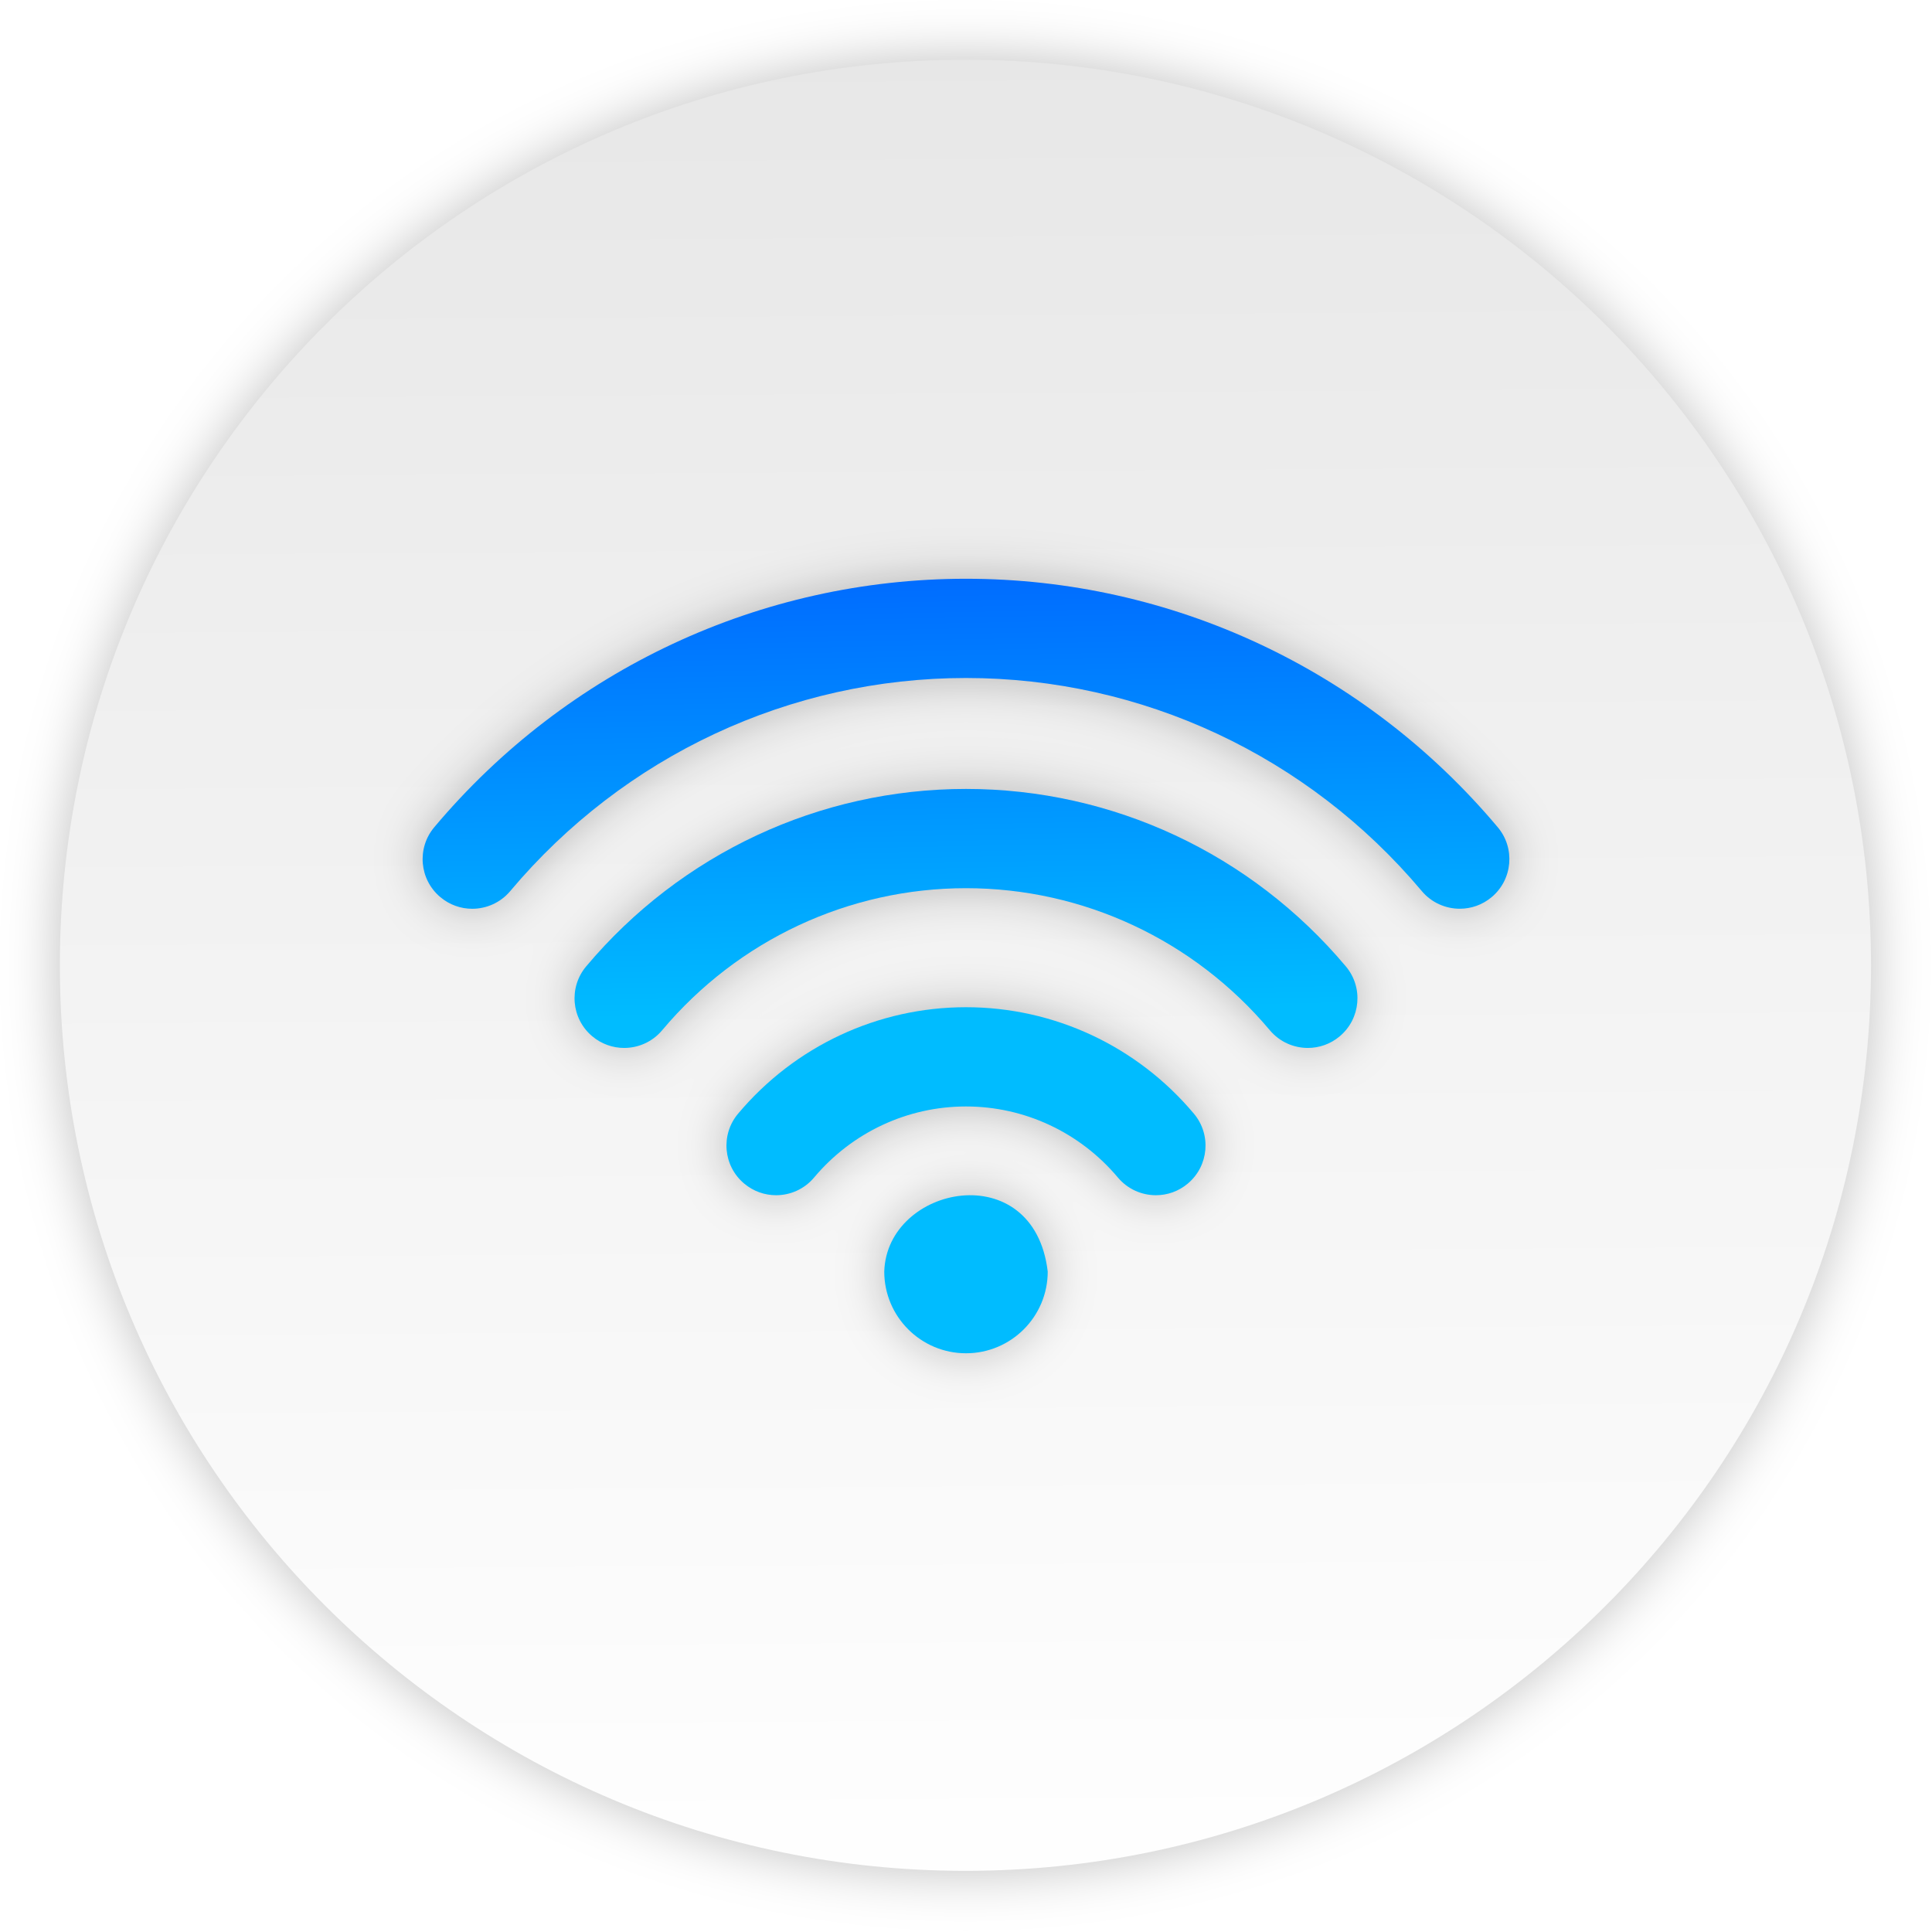
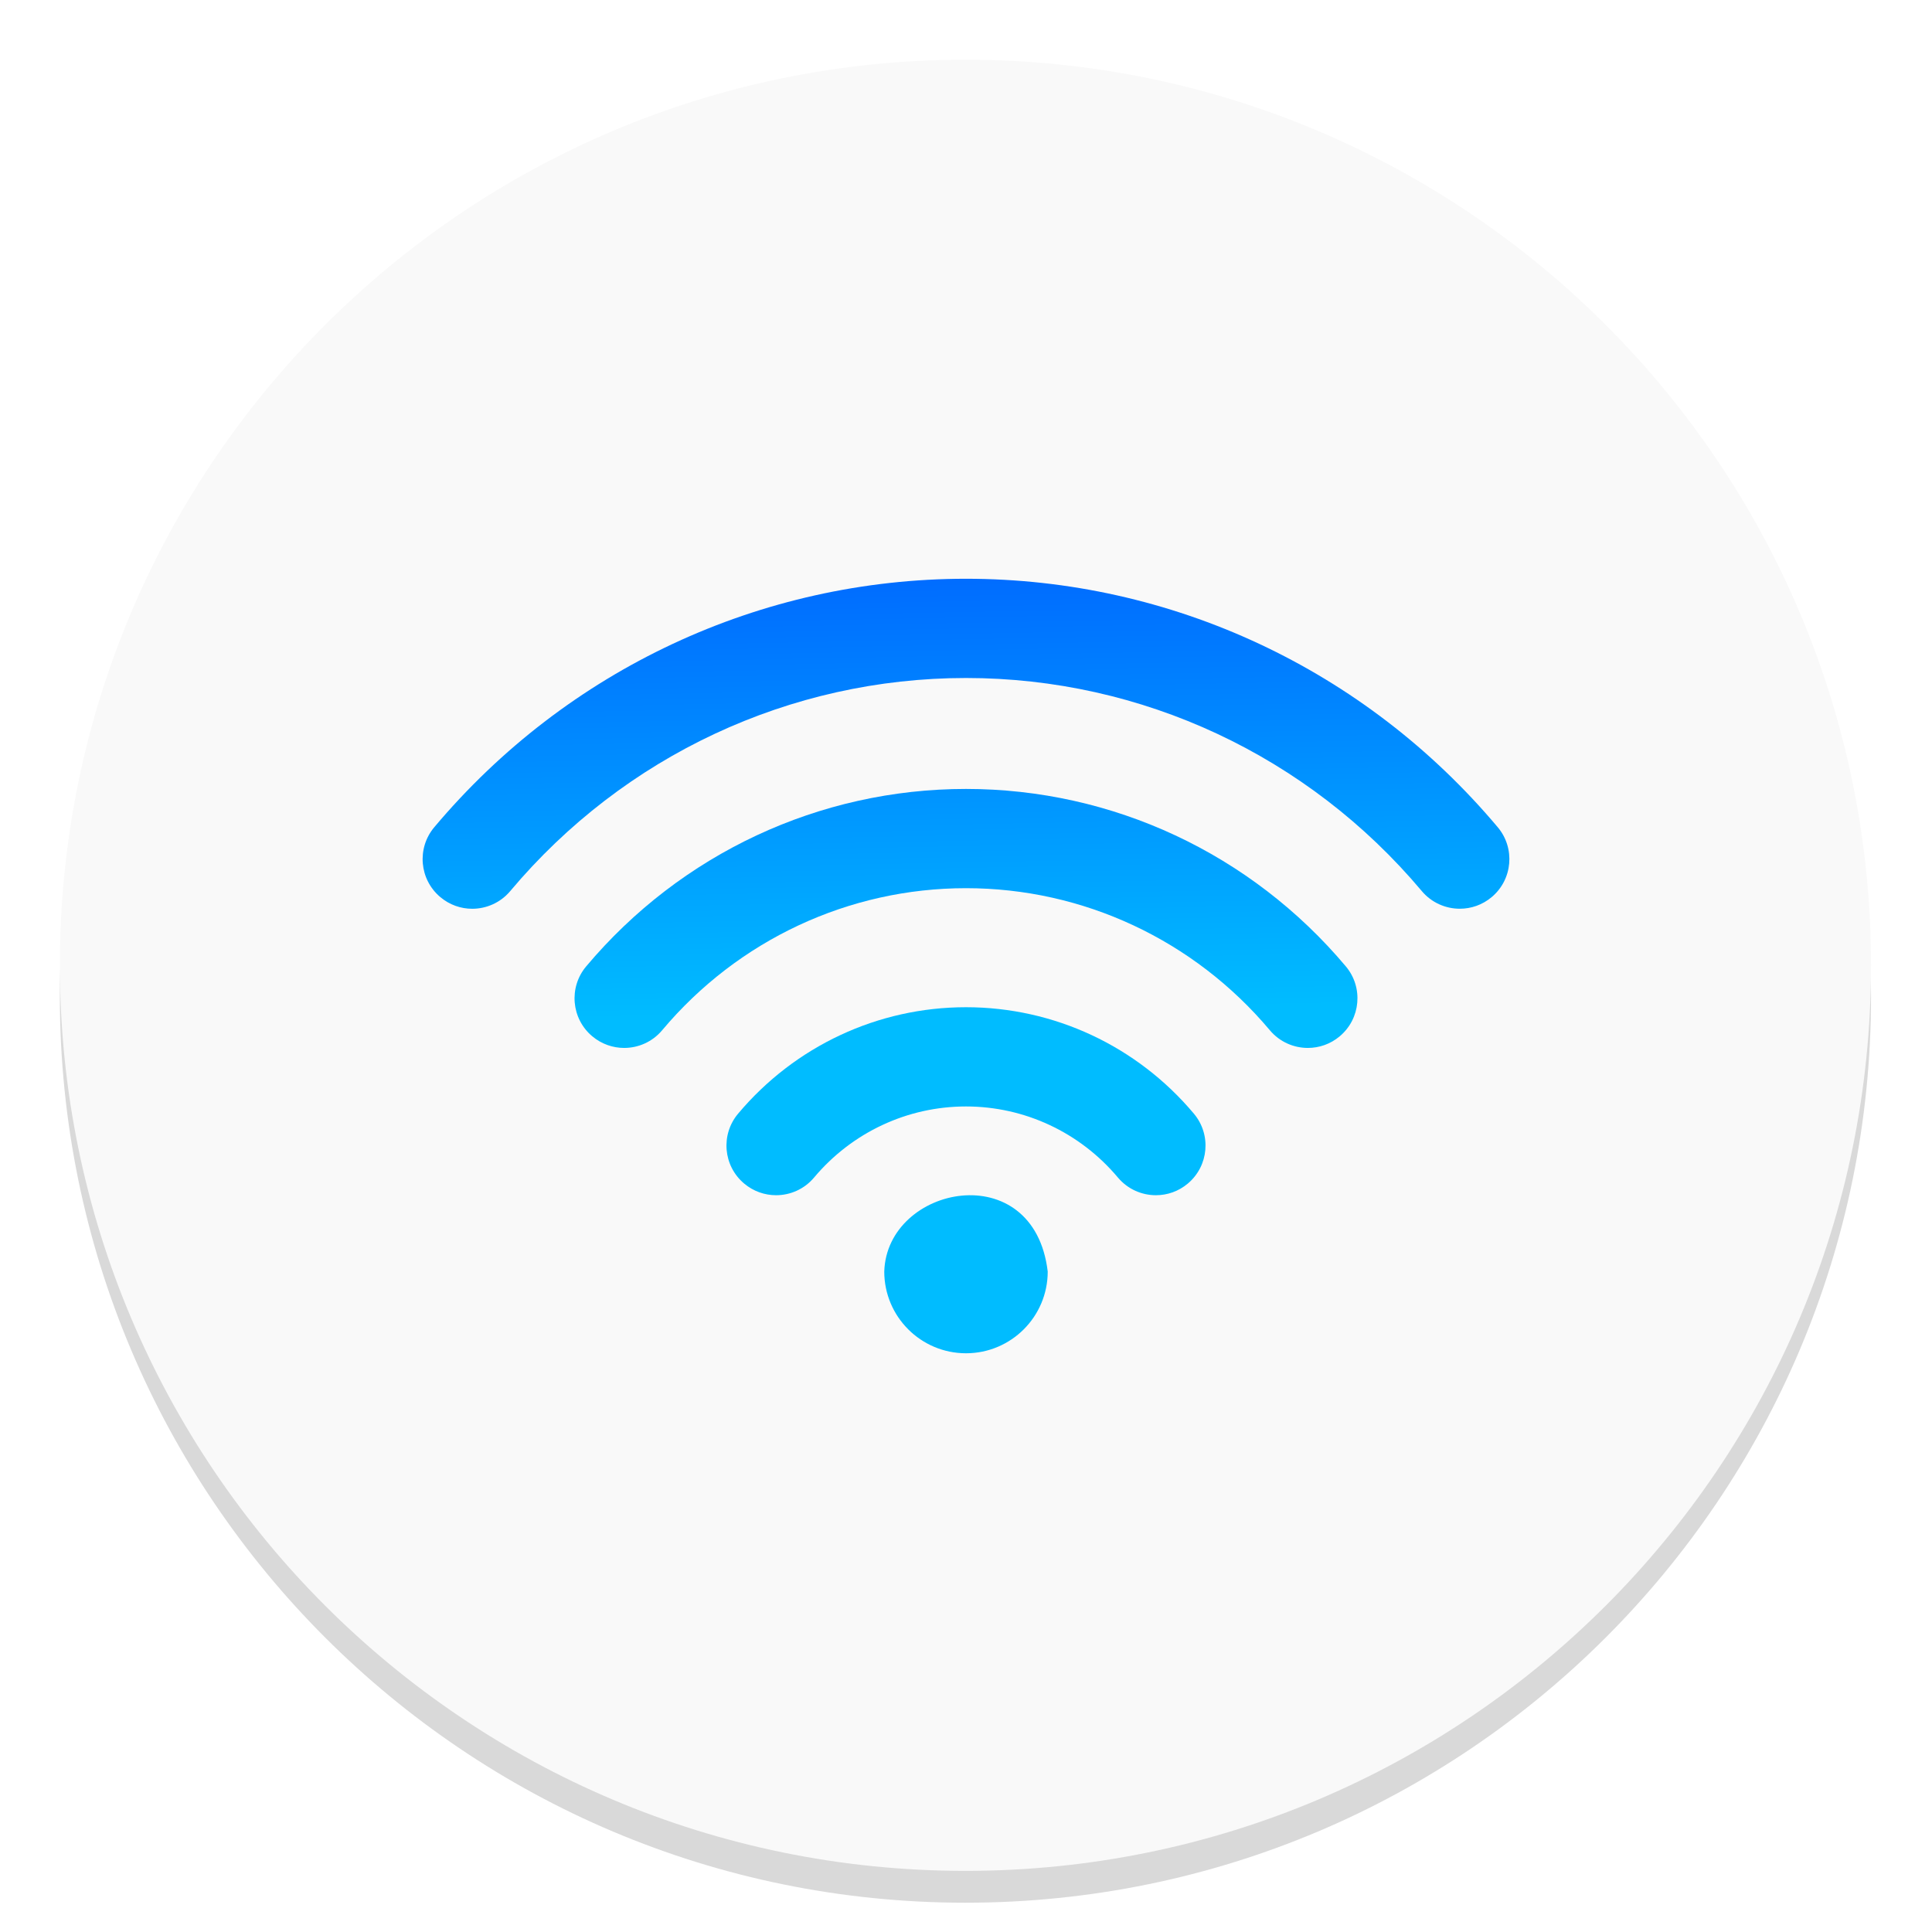
<svg xmlns="http://www.w3.org/2000/svg" width="64" height="64" version="1.1">
  <defs>
-     <linearGradient id="b" x1="408.25" x2="407.94" y1="547.6" y2="498.89" gradientTransform="matrix(1.3276 0 0 1.3276 -510.64 -663.52)" gradientUnits="userSpaceOnUse">
-       <stop stop-color="#fff" offset="0" />
-       <stop stop-color="#e6e6e6" offset="1" />
-     </linearGradient>
-     <filter id="d" x="-.059" y="-.061" width="1.118" height="1.122" color-interpolation-filters="sRGB">
-       <feGaussianBlur stdDeviation="10.562" />
-     </filter>
-     <filter id="c" x="-.036" y="-.036" width="1.072" height="1.072" color-interpolation-filters="sRGB">
-       <feGaussianBlur stdDeviation="0.89" />
-     </filter>
    <linearGradient id="a" x1="506.61" x2="516.39" y1="-2.309" y2="518.6" gradientUnits="userSpaceOnUse">
      <stop stop-color="#0012ff" offset="0" />
      <stop stop-color="#00bcff" offset="1" />
    </linearGradient>
-     <filter id="e" x="-.051" y="-.072" width="1.103" height="1.144" color-interpolation-filters="sRGB">
-       <feGaussianBlur stdDeviation="13.102" />
-     </filter>
  </defs>
-   <rect transform="matrix(1.0115 0 0 1.0115 -389.32 -489.92)" x="386.85" y="486.31" width="59.315" height="59.315" ry="29.657" filter="url(#c)" opacity=".25" />
-   <rect x="1.983" y="1.978" width="59.997" height="59.997" ry="29.998" fill="url(#b)" stroke-width="1.012" />
-   <g transform="matrix(.058825 0 0 .058825 1.6234 14.322)" filter="url(#e)" opacity=".25" stroke-width=".417">
-     <g stroke-width=".417">
-       <g stroke-width=".417">
-         <g transform="translate(973.09 -210.4)" stroke-width=".417">
-           <path d="m-456.7 534.13c-49.553 0-96.331 21.852-128.34 59.948-9.93 11.811-8.402 29.434 3.428 39.363 5.234 4.396 11.605 6.557 17.958 6.557 7.973 0 15.891-3.39 21.405-9.966 21.368-25.429 52.552-40.016 85.544-40.016s64.177 14.587 85.544 40.016c5.533 6.595 13.45 9.966 21.405 9.966 6.353 0 12.724-2.142 17.958-6.557 11.83-9.93 13.357-27.553 3.428-39.363-32.005-38.096-78.783-59.948-128.34-59.948z" />
-           <path d="m-456.71 411.21c-82.545 0-160.49 36.419-213.88 99.926-9.929 11.811-8.402 29.434 3.428 39.363 5.234 4.396 11.605 6.558 17.958 6.558 7.973 0 15.891-3.391 21.405-9.967 42.716-50.838 105.09-79.993 171.09-79.993s128.37 29.155 171.11 79.993c5.533 6.595 13.45 9.967 21.404 9.967 6.353 0 12.724-2.143 17.959-6.558 11.829-9.929 13.356-27.57 3.428-39.363-53.41-63.506-131.35-99.926-213.9-99.926z" />
-           <path d="m-157.26 432.77c-74.739-88.935-183.89-139.92-299.44-139.92s-224.69 50.988-299.44 139.92c-9.93 11.811-8.402 29.434 3.428 39.363 5.234 4.396 11.587 6.558 17.939 6.558 7.973 0 15.891-3.391 21.423-9.967 64.084-76.248 157.64-119.99 256.65-119.99s192.57 43.741 256.65 119.97c5.533 6.576 13.45 9.967 21.424 9.967 6.353 0 12.724-2.143 17.958-6.558 11.811-9.912 13.34-27.553 3.41-39.345z" />
-           <path d="m-502.73 682.98c0 25.406 20.62 46.025 46.025 46.025 25.405 0 46.025-20.619 46.025-46.025-7.776-65.326-90.569-48.667-92.049 0z" />
-         </g>
-       </g>
-     </g>
-   </g>
+   <rect x="1.983" y="3.033" width="59.997" height="59.997" ry="29.998" opacity=".15" stroke-width="1.012" />
+   <rect x="1.983" y="1.978" width="59.997" height="59.997" ry="29.998" fill="#f9f9f9" stroke-width="1.012" />
  <g transform="matrix(.058825 0 0 .058825 1.6234 14.322)" fill="url(#a)" stroke-width=".417">
    <g fill="url(#a)" stroke-width=".417">
      <g fill="url(#a)" stroke-width=".417">
        <g transform="translate(973.09 -210.4)" fill="url(#a)" stroke-width=".417">
          <path d="m-456.7 534.13c-49.553 0-96.331 21.852-128.34 59.948-9.93 11.811-8.402 29.434 3.428 39.363 5.234 4.396 11.605 6.557 17.958 6.557 7.973 0 15.891-3.39 21.405-9.966 21.368-25.429 52.552-40.016 85.544-40.016s64.177 14.587 85.544 40.016c5.533 6.595 13.45 9.966 21.405 9.966 6.353 0 12.724-2.142 17.958-6.557 11.83-9.93 13.357-27.553 3.428-39.363-32.005-38.096-78.783-59.948-128.34-59.948z" />
          <path d="m-456.71 411.21c-82.545 0-160.49 36.419-213.88 99.926-9.929 11.811-8.402 29.434 3.428 39.363 5.234 4.396 11.605 6.558 17.958 6.558 7.973 0 15.891-3.391 21.405-9.967 42.716-50.838 105.09-79.993 171.09-79.993s128.37 29.155 171.11 79.993c5.533 6.595 13.45 9.967 21.404 9.967 6.353 0 12.724-2.143 17.959-6.558 11.829-9.929 13.356-27.57 3.428-39.363-53.41-63.506-131.35-99.926-213.9-99.926z" />
          <path d="m-157.26 432.77c-74.739-88.935-183.89-139.92-299.44-139.92s-224.69 50.988-299.44 139.92c-9.93 11.811-8.402 29.434 3.428 39.363 5.234 4.396 11.587 6.558 17.939 6.558 7.973 0 15.891-3.391 21.423-9.967 64.084-76.248 157.64-119.99 256.65-119.99s192.57 43.741 256.65 119.97c5.533 6.576 13.45 9.967 21.424 9.967 6.353 0 12.724-2.143 17.958-6.558 11.811-9.912 13.34-27.553 3.41-39.345z" />
-           <path d="m-502.73 682.98c0 25.406 20.62 46.025 46.025 46.025 25.405 0 46.025-20.619 46.025-46.025-7.776-65.326-90.569-48.667-92.049 0z" />
+           <path d="m-502.73 682.98c0 25.406 20.62 46.025 46.025 46.025s46.025-20.619 46.025-46.025c-7.776-65.326-90.569-48.667-92.049 0z" />
        </g>
      </g>
    </g>
  </g>
</svg>
